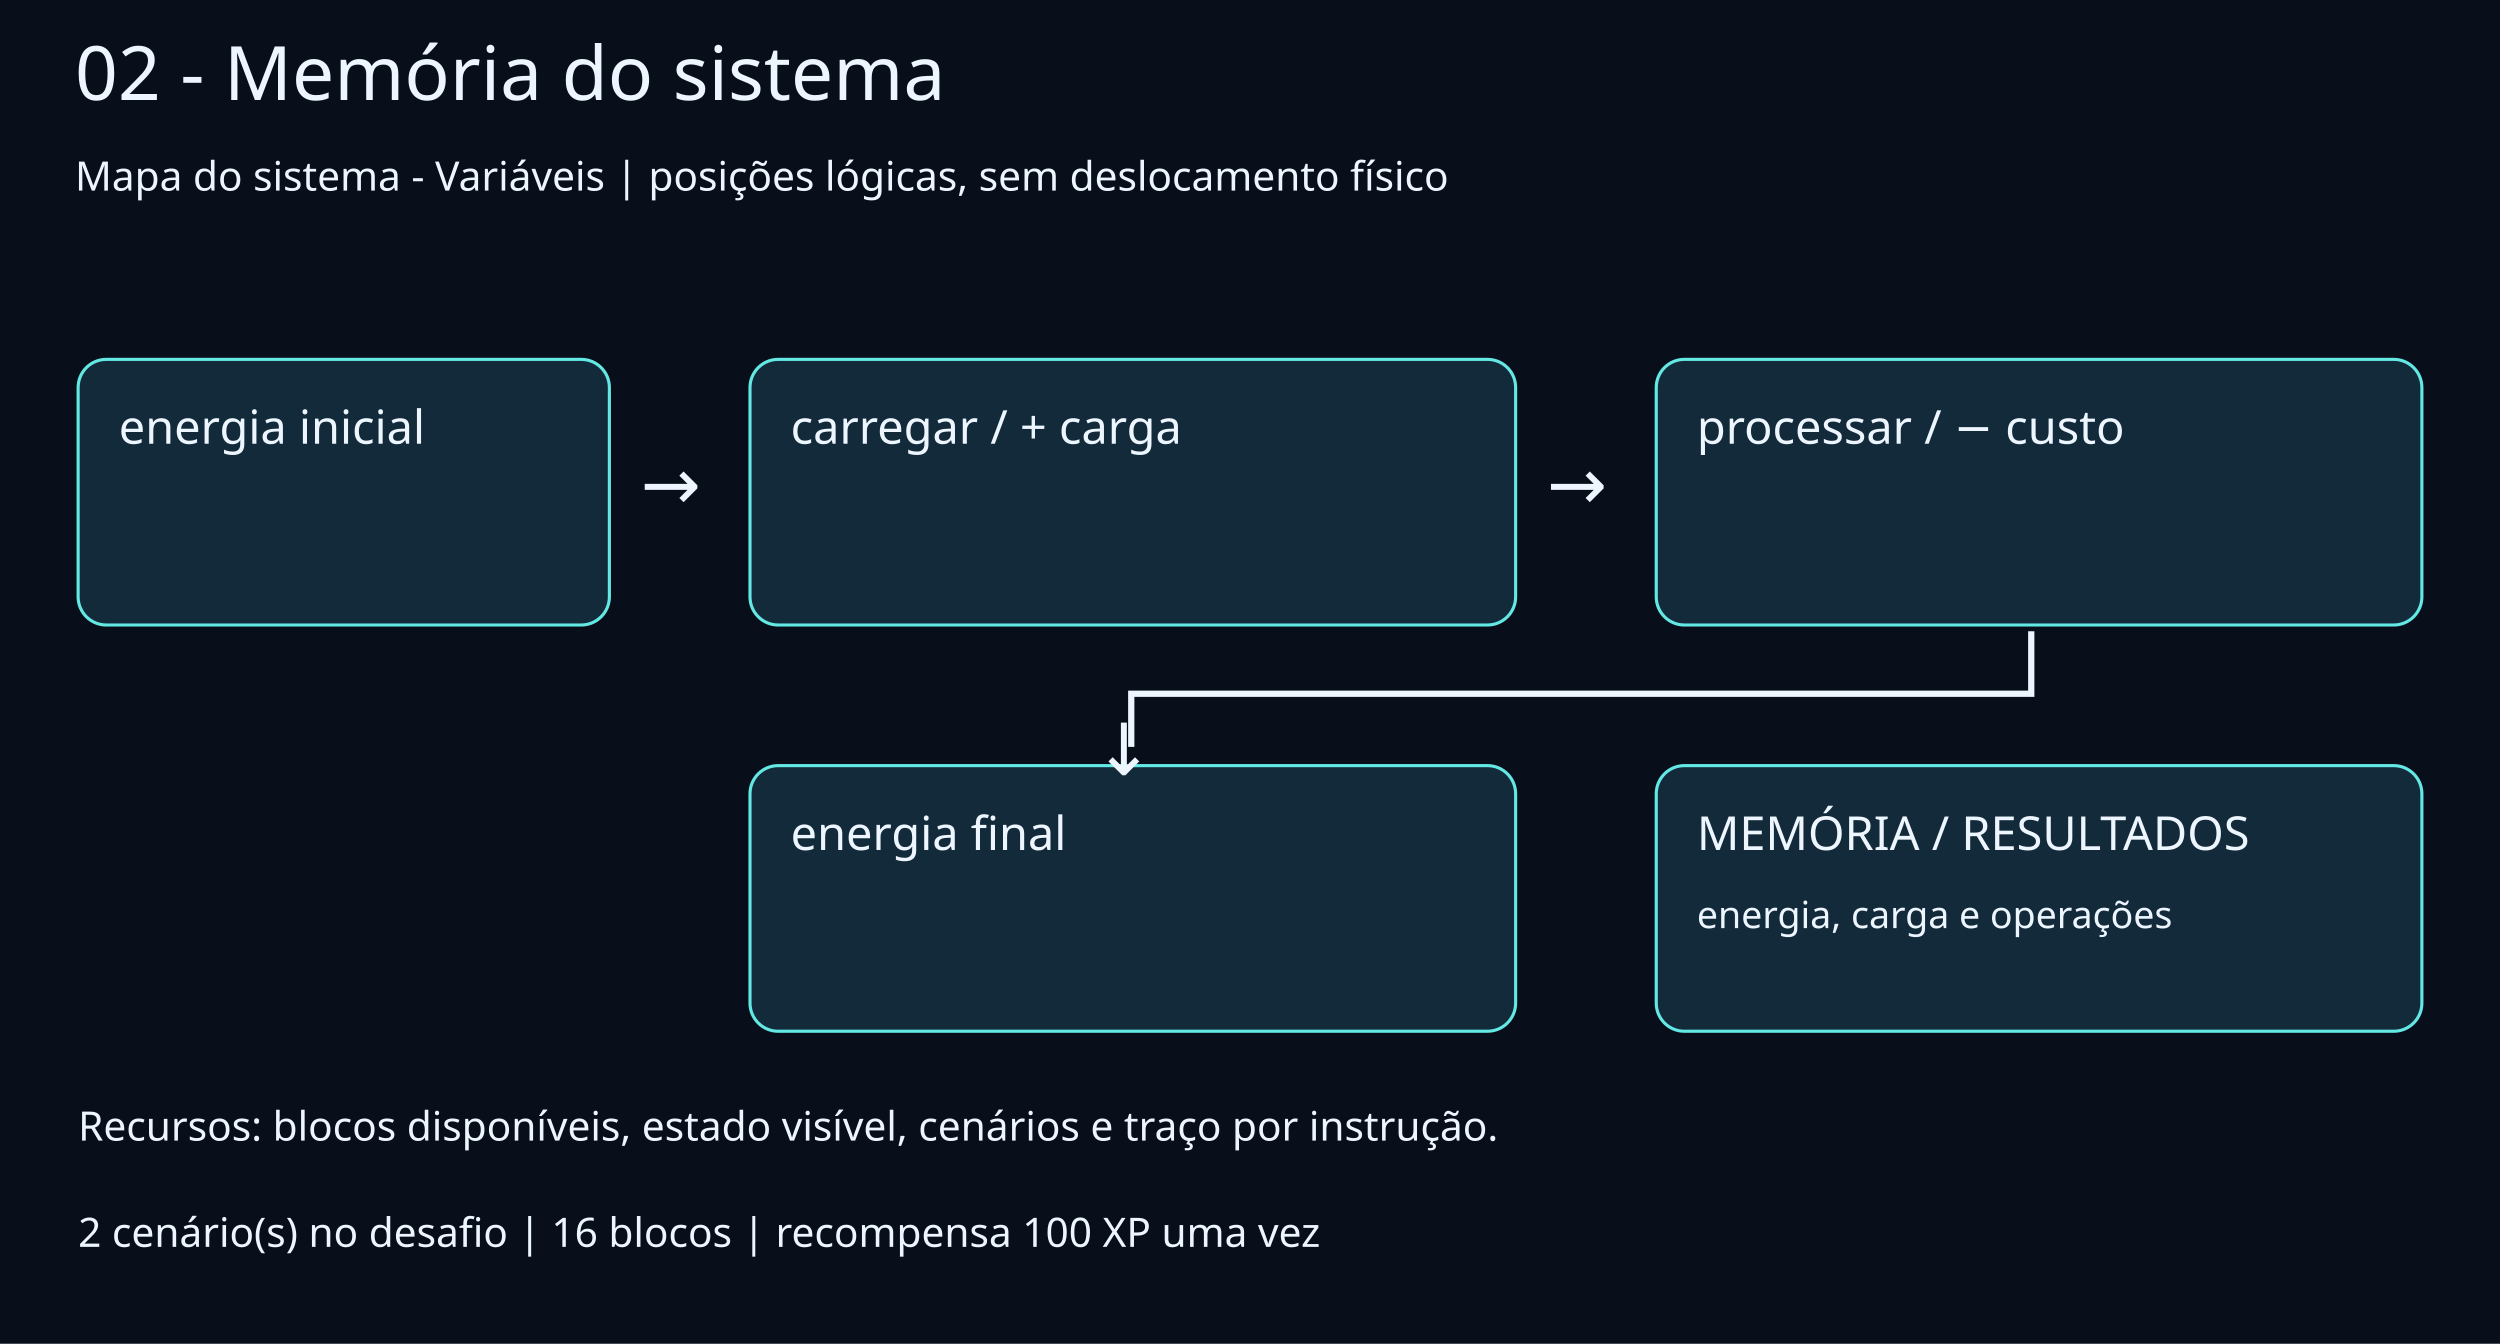
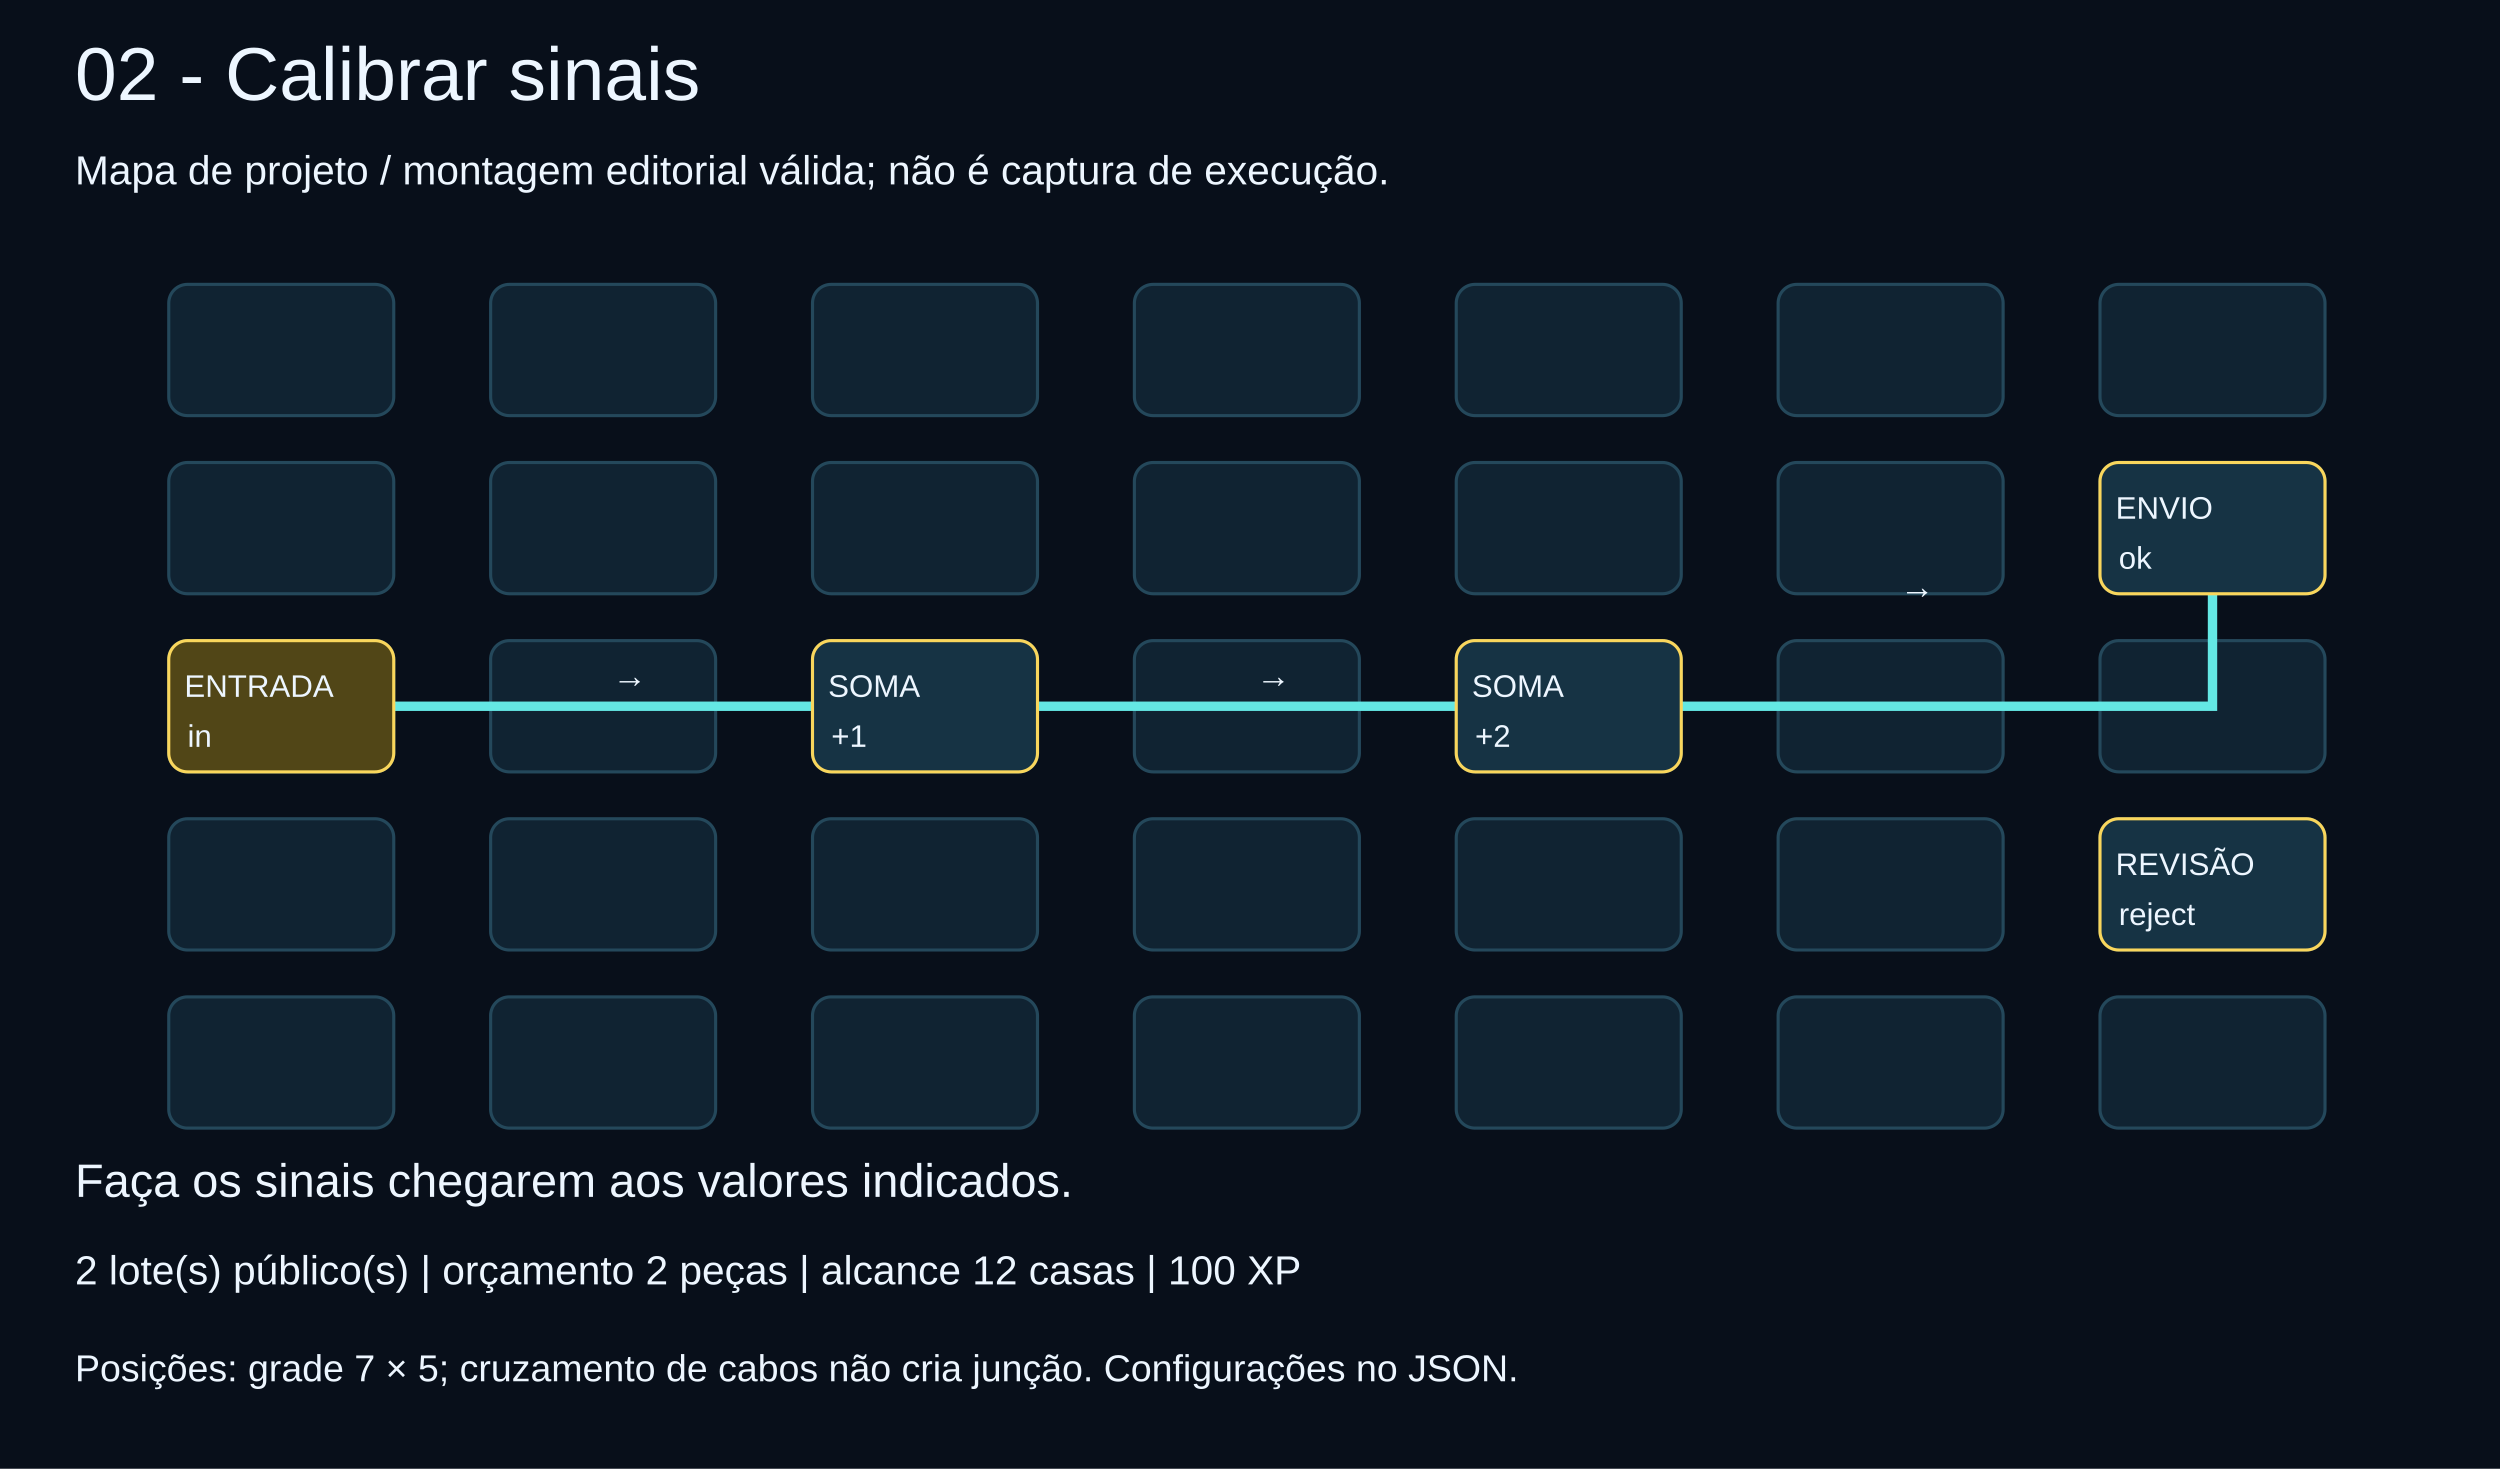
- <svg xmlns="http://www.w3.org/2000/svg" width="800" height="430" viewBox="0 0 800 430">
+ <svg xmlns="http://www.w3.org/2000/svg" width="800" height="470" viewBox="0 0 800 470">
  <rect width="100%" height="100%" fill="#080f1a" />
-   <g font-family="sans-serif" fill="#edf6ff">
-     <text x="24" y="32" font-size="24">02 - Memória do sistema</text>
-     <text x="24" y="61" font-size="13">Mapa do sistema - Variáveis | posições lógicas, sem deslocamento físico</text>
-     <rect x="25" y="115" width="170" height="85" rx="9" fill="#122a3a" stroke="#64e8e4" />
-     <text x="38" y="142" font-size="15">energia inicial</text>
-     <text x="205" y="163" font-size="23">→</text>
-     <rect x="240" y="115" width="245" height="85" rx="9" fill="#122a3a" stroke="#64e8e4" />
-     <text x="253" y="142" font-size="15">carregar / + carga</text>
-     <text x="495" y="163" font-size="23">→</text>
-     <rect x="530" y="115" width="245" height="85" rx="9" fill="#122a3a" stroke="#64e8e4" />
-     <text x="543" y="142" font-size="15">processar / − custo</text>
-     <rect x="240" y="245" width="245" height="85" rx="9" fill="#122a3a" stroke="#64e8e4" />
-     <text x="253" y="272" font-size="15">energia final</text>
-     <rect x="530" y="245" width="245" height="85" rx="9" fill="#122a3a" stroke="#64e8e4" />
-     <text x="543" y="272" font-size="15">MEMÓRIA / RESULTADOS</text>
-     <text x="543" y="297" font-size="12">energia, carga e operações</text>
-     <path d="M650 202v20H362v17" fill="none" stroke="#edf6ff" stroke-width="2" />
-     <text x="350" y="248" font-size="23">↓</text>
-     <text x="25" y="365" font-size="13">Recursos: blocos disponíveis, estado visível, cenários e traço por instrução.</text>
-     <text x="25" y="399" font-size="13">2 cenário(s) no desafio | 16 blocos | recompensa 100 XP uma vez</text>
+   <g font-family="Arial,sans-serif" fill="#edf6ff">
+     <text x="24" y="32" font-size="24">02 - Calibrar sinais</text>
+     <text x="24" y="59" font-size="13">Mapa de projeto / montagem editorial válida; não é captura de execução.</text>
+     <rect x="54" y="91" width="72" height="42" rx="6" fill="#102332" stroke="#24485b" />
+     <rect x="157" y="91" width="72" height="42" rx="6" fill="#102332" stroke="#24485b" />
+     <rect x="260" y="91" width="72" height="42" rx="6" fill="#102332" stroke="#24485b" />
+     <rect x="363" y="91" width="72" height="42" rx="6" fill="#102332" stroke="#24485b" />
+     <rect x="466" y="91" width="72" height="42" rx="6" fill="#102332" stroke="#24485b" />
+     <rect x="569" y="91" width="72" height="42" rx="6" fill="#102332" stroke="#24485b" />
+     <rect x="672" y="91" width="72" height="42" rx="6" fill="#102332" stroke="#24485b" />
+     <rect x="54" y="148" width="72" height="42" rx="6" fill="#102332" stroke="#24485b" />
+     <rect x="157" y="148" width="72" height="42" rx="6" fill="#102332" stroke="#24485b" />
+     <rect x="260" y="148" width="72" height="42" rx="6" fill="#102332" stroke="#24485b" />
+     <rect x="363" y="148" width="72" height="42" rx="6" fill="#102332" stroke="#24485b" />
+     <rect x="466" y="148" width="72" height="42" rx="6" fill="#102332" stroke="#24485b" />
+     <rect x="569" y="148" width="72" height="42" rx="6" fill="#102332" stroke="#24485b" />
+     <rect x="672" y="148" width="72" height="42" rx="6" fill="#102332" stroke="#24485b" />
+     <rect x="54" y="205" width="72" height="42" rx="6" fill="#102332" stroke="#24485b" />
+     <rect x="157" y="205" width="72" height="42" rx="6" fill="#102332" stroke="#24485b" />
+     <rect x="260" y="205" width="72" height="42" rx="6" fill="#102332" stroke="#24485b" />
+     <rect x="363" y="205" width="72" height="42" rx="6" fill="#102332" stroke="#24485b" />
+     <rect x="466" y="205" width="72" height="42" rx="6" fill="#102332" stroke="#24485b" />
+     <rect x="569" y="205" width="72" height="42" rx="6" fill="#102332" stroke="#24485b" />
+     <rect x="672" y="205" width="72" height="42" rx="6" fill="#102332" stroke="#24485b" />
+     <rect x="54" y="262" width="72" height="42" rx="6" fill="#102332" stroke="#24485b" />
+     <rect x="157" y="262" width="72" height="42" rx="6" fill="#102332" stroke="#24485b" />
+     <rect x="260" y="262" width="72" height="42" rx="6" fill="#102332" stroke="#24485b" />
+     <rect x="363" y="262" width="72" height="42" rx="6" fill="#102332" stroke="#24485b" />
+     <rect x="466" y="262" width="72" height="42" rx="6" fill="#102332" stroke="#24485b" />
+     <rect x="569" y="262" width="72" height="42" rx="6" fill="#102332" stroke="#24485b" />
+     <rect x="672" y="262" width="72" height="42" rx="6" fill="#102332" stroke="#24485b" />
+     <rect x="54" y="319" width="72" height="42" rx="6" fill="#102332" stroke="#24485b" />
+     <rect x="157" y="319" width="72" height="42" rx="6" fill="#102332" stroke="#24485b" />
+     <rect x="260" y="319" width="72" height="42" rx="6" fill="#102332" stroke="#24485b" />
+     <rect x="363" y="319" width="72" height="42" rx="6" fill="#102332" stroke="#24485b" />
+     <rect x="466" y="319" width="72" height="42" rx="6" fill="#102332" stroke="#24485b" />
+     <rect x="569" y="319" width="72" height="42" rx="6" fill="#102332" stroke="#24485b" />
+     <rect x="672" y="319" width="72" height="42" rx="6" fill="#102332" stroke="#24485b" />
+     <polyline points="90,226 296,226 296,226" fill="none" stroke="#64e8e4" stroke-width="3" />
+     <text x="196" y="220" font-size="11">→</text>
+     <polyline points="296,226 502,226 502,226" fill="none" stroke="#64e8e4" stroke-width="3" />
+     <text x="402" y="220" font-size="11">→</text>
+     <polyline points="502,226 708,226 708,169" fill="none" stroke="#64e8e4" stroke-width="3" />
+     <text x="608" y="191.5" font-size="11">→</text>
+     <rect x="54" y="205" width="72" height="42" rx="6" fill="#514617" stroke="#f9d65c" />
+     <text x="59" y="223" font-size="10">ENTRADA</text>
+     <text x="60" y="239" font-size="10">in</text>
+     <rect x="672" y="148" width="72" height="42" rx="6" fill="#163344" stroke="#f9d65c" />
+     <text x="677" y="166" font-size="10">ENVIO</text>
+     <text x="678" y="182" font-size="10">ok</text>
+     <rect x="672" y="262" width="72" height="42" rx="6" fill="#163344" stroke="#f9d65c" />
+     <text x="677" y="280" font-size="10">REVISÃO</text>
+     <text x="678" y="296" font-size="10">reject</text>
+     <rect x="260" y="205" width="72" height="42" rx="6" fill="#163344" stroke="#f9d65c" />
+     <text x="265" y="223" font-size="10">SOMA</text>
+     <text x="266" y="239" font-size="10">+1</text>
+     <rect x="466" y="205" width="72" height="42" rx="6" fill="#163344" stroke="#f9d65c" />
+     <text x="471" y="223" font-size="10">SOMA</text>
+     <text x="472" y="239" font-size="10">+2</text>
+     <text x="24" y="383" font-size="15">Faça os sinais chegarem aos valores indicados.</text>
+     <text x="24" y="411" font-size="13">2 lote(s) público(s) | orçamento 2 peças | alcance 12 casas | 100 XP</text>
+     <text x="24" y="442" font-size="12">Posições: grade 7 × 5; cruzamento de cabos não cria junção. Configurações no JSON.</text>
  </g>
</svg>
